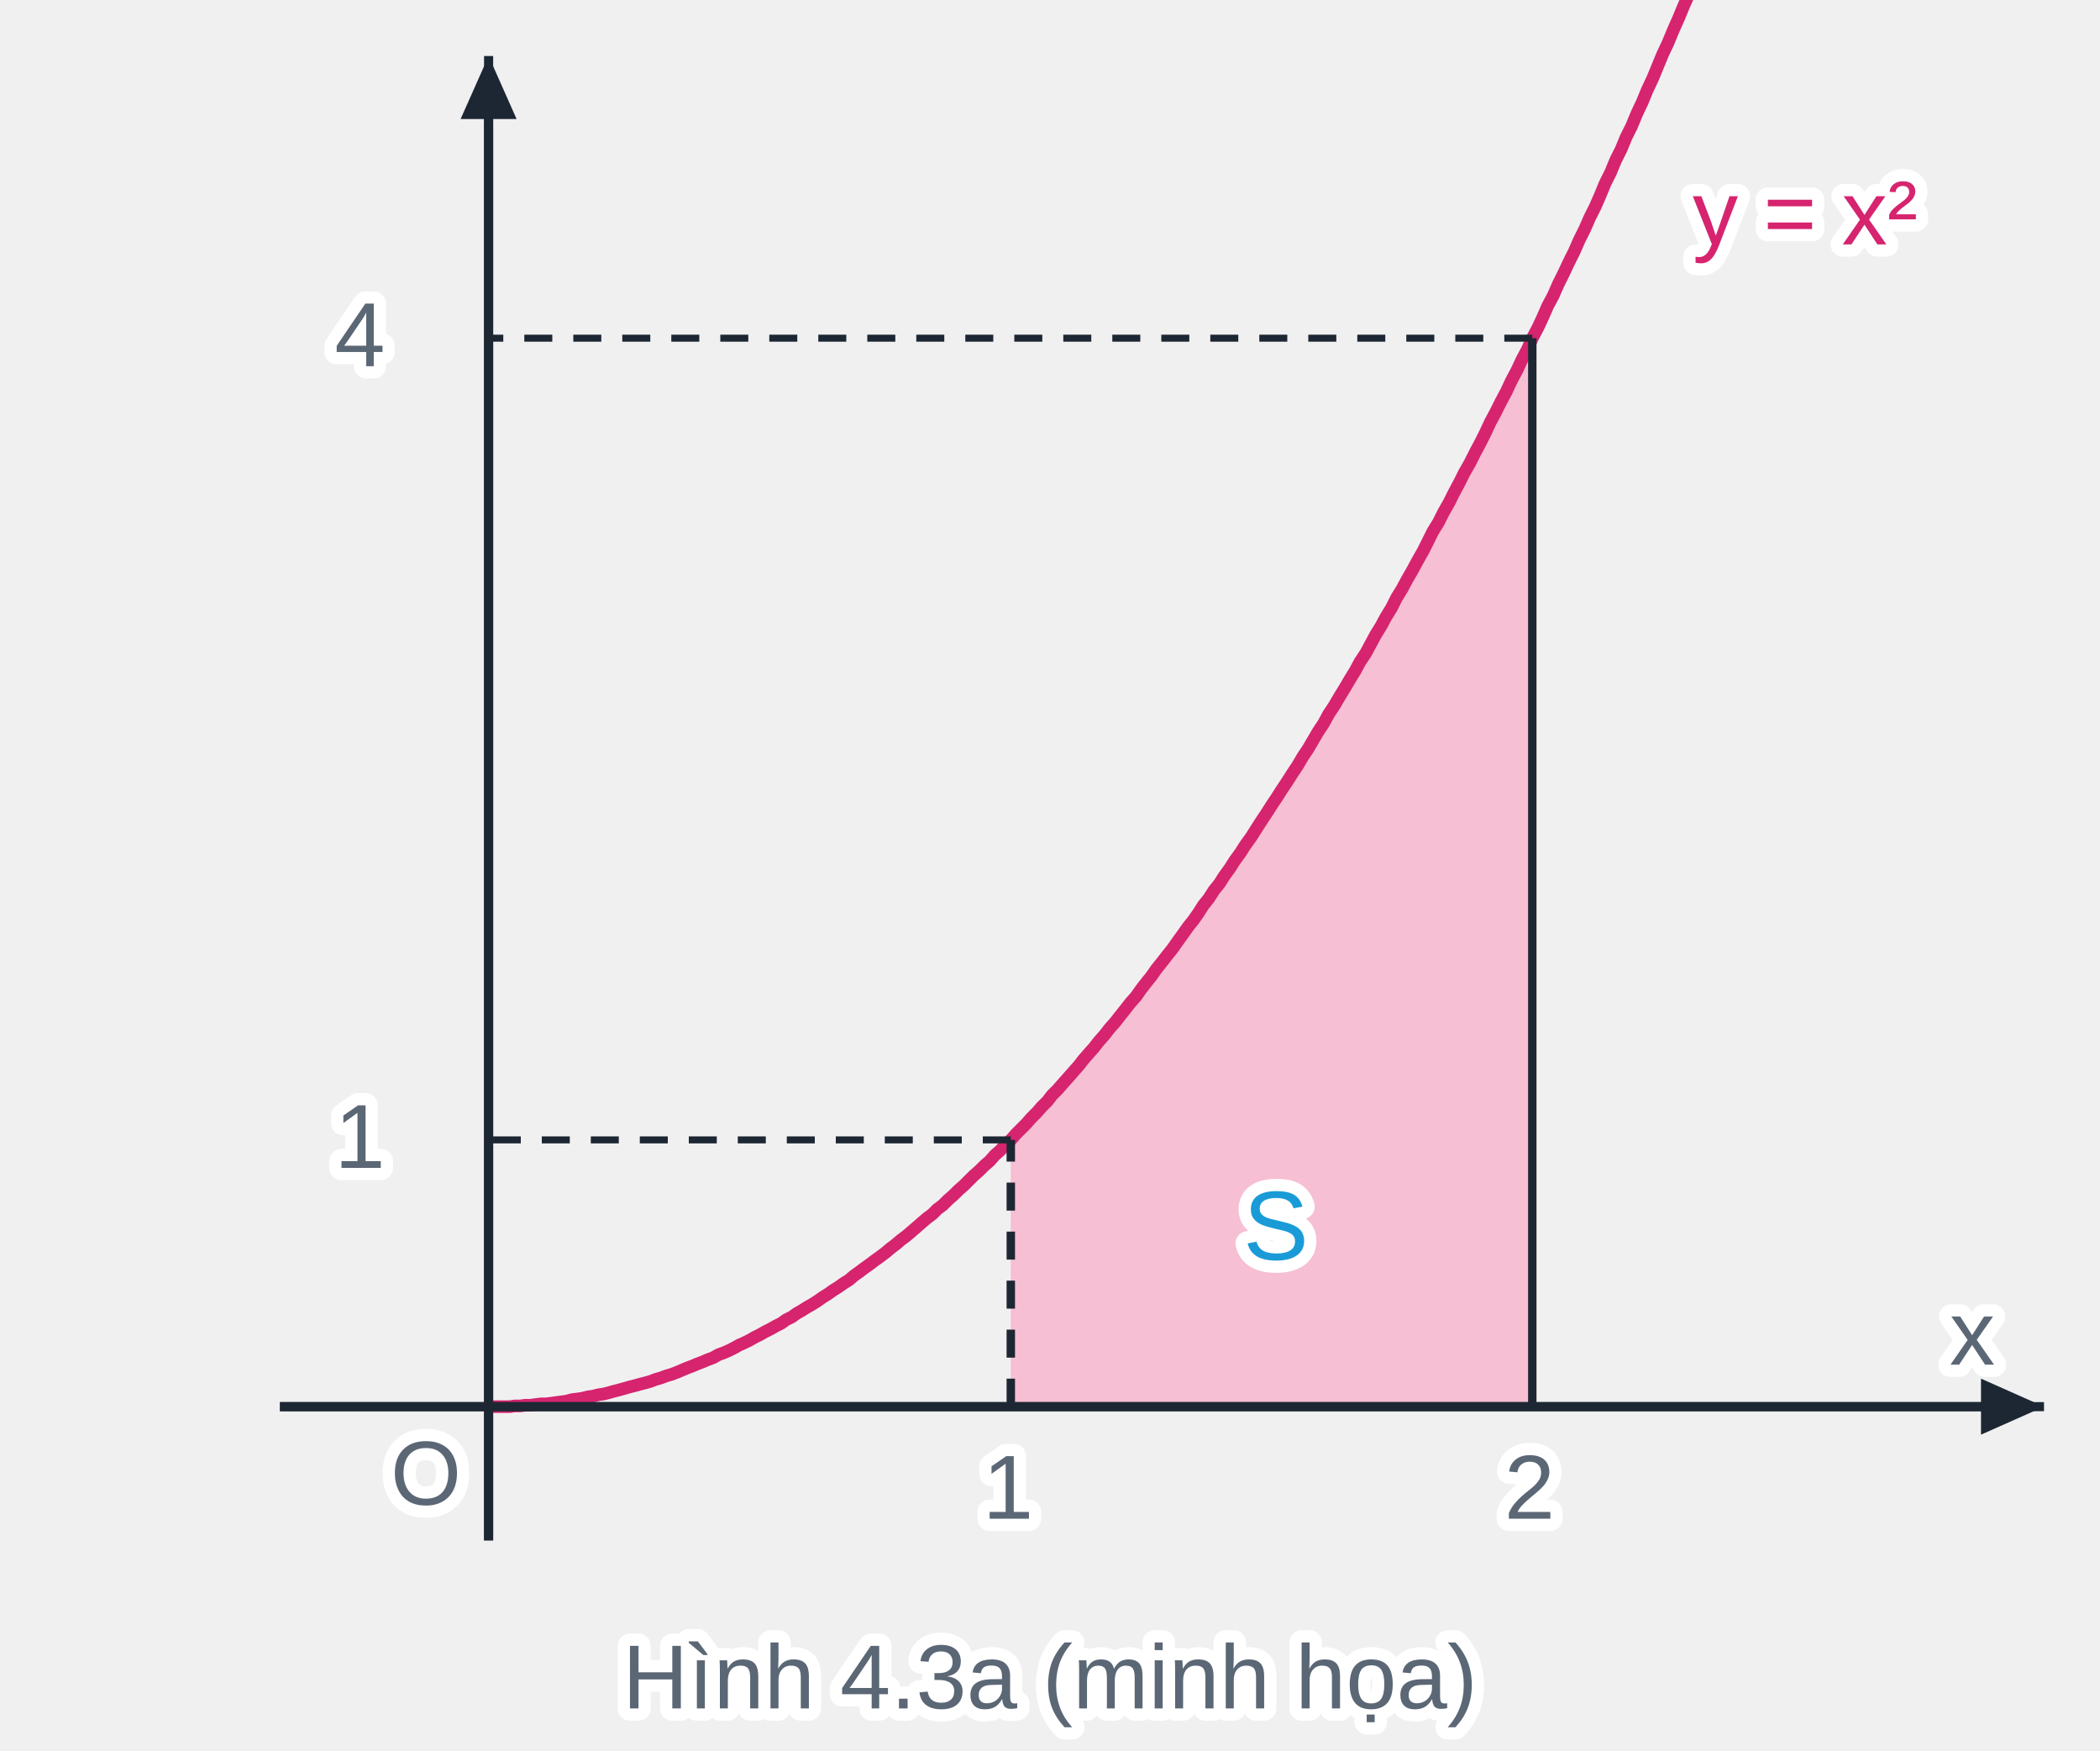
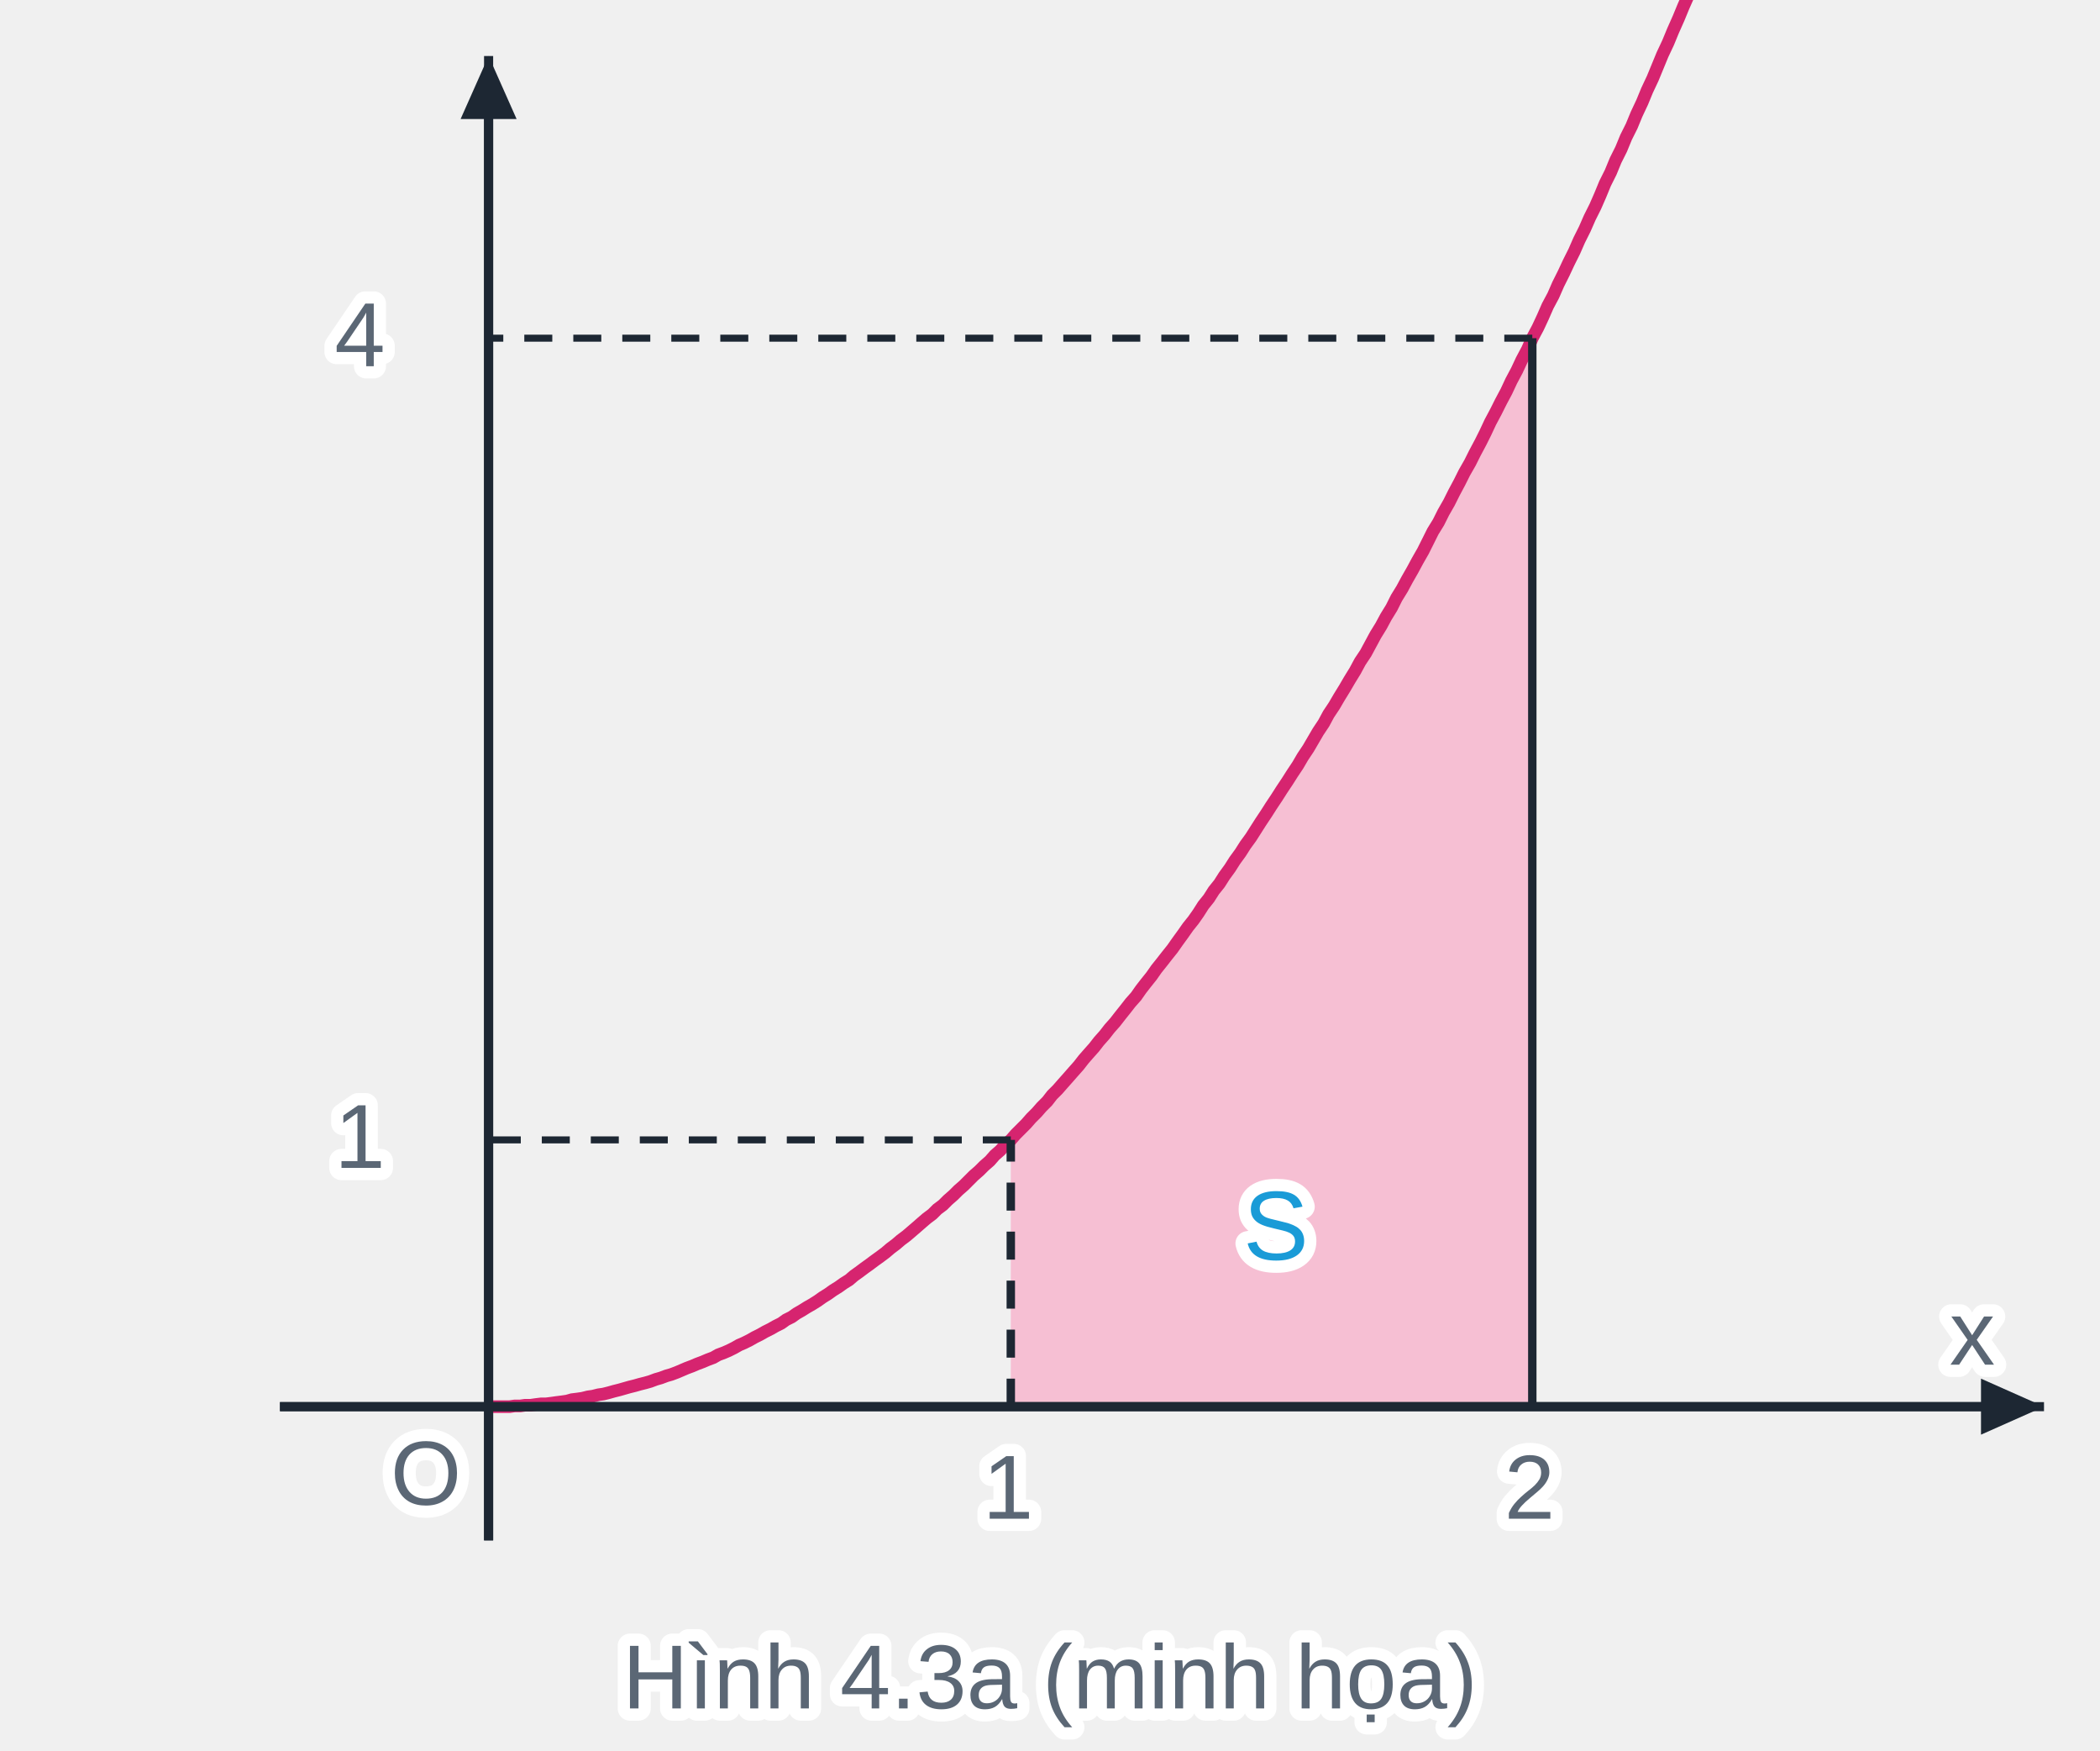
<svg xmlns="http://www.w3.org/2000/svg" viewBox="0 0 300 250" font-family="Segoe UI, Arial, sans-serif">
  <polygon points="144.4,162.8 145.9,161.2 147.3,159.7 148.8,158.1 150.3,156.4 151.8,154.8 153.3,153.1 154.8,151.3 156.3,149.6 157.8,147.8 159.3,146.0 160.8,144.1 162.3,142.3 163.7,140.4 165.2,138.4 166.7,136.5 168.2,134.5 169.7,132.4 171.2,130.4 172.7,128.3 174.2,126.2 175.7,124.0 177.2,121.8 178.7,119.6 180.1,117.4 181.6,115.1 183.1,112.8 184.6,110.5 186.1,108.1 187.6,105.7 189.1,103.3 190.6,100.8 192.1,98.3 193.6,95.8 195.1,93.3 196.5,90.7 198.0,88.1 199.5,85.4 201.0,82.8 202.5,80.1 204.0,77.3 205.5,74.6 207.0,71.8 208.5,68.9 210.0,66.1 211.5,63.2 212.9,60.3 214.4,57.4 215.9,54.4 217.4,51.4 218.9,48.3 218.9,200.9 144.4,200.9" fill="#f6b9d0" fill-opacity="0.9" stroke="None" stroke-width="1" />
  <path d="M 69.8 200.9 L 70.6 200.9 L 71.3 200.9 L 72.1 200.9 L 72.8 200.9 L 73.5 200.8 L 74.3 200.8 L 75.0 200.7 L 75.8 200.7 L 76.5 200.6 L 77.3 200.5 L 78.0 200.5 L 78.8 200.4 L 79.5 200.3 L 80.3 200.2 L 81.0 200.1 L 81.7 199.9 L 82.5 199.8 L 83.2 199.7 L 84.0 199.5 L 84.7 199.4 L 85.5 199.2 L 86.2 199.1 L 87.0 198.9 L 87.7 198.7 L 88.5 198.5 L 89.2 198.3 L 89.9 198.1 L 90.7 197.9 L 91.4 197.7 L 92.2 197.5 L 92.9 197.3 L 93.7 197.0 L 94.4 196.8 L 95.2 196.5 L 95.9 196.3 L 96.7 196.0 L 97.4 195.7 L 98.1 195.4 L 98.9 195.1 L 99.6 194.8 L 100.4 194.5 L 101.1 194.2 L 101.9 193.9 L 102.6 193.5 L 103.4 193.2 L 104.1 192.9 L 104.9 192.5 L 105.6 192.1 L 106.3 191.8 L 107.1 191.4 L 107.8 191.0 L 108.6 190.6 L 109.3 190.2 L 110.1 189.8 L 110.8 189.4 L 111.6 189.0 L 112.3 188.5 L 113.1 188.1 L 113.8 187.6 L 114.5 187.2 L 115.3 186.7 L 116.0 186.3 L 116.8 185.8 L 117.5 185.3 L 118.3 184.8 L 119.0 184.3 L 119.8 183.8 L 120.5 183.3 L 121.3 182.8 L 122.0 182.2 L 122.7 181.7 L 123.5 181.1 L 124.2 180.6 L 125.0 180.0 L 125.7 179.5 L 126.5 178.9 L 127.2 178.3 L 128.0 177.7 L 128.7 177.1 L 129.5 176.5 L 130.2 175.9 L 130.9 175.3 L 131.7 174.6 L 132.4 174.0 L 133.2 173.4 L 133.9 172.7 L 134.7 172.1 L 135.4 171.4 L 136.2 170.7 L 136.9 170.0 L 137.7 169.3 L 138.4 168.6 L 139.1 167.9 L 139.9 167.2 L 140.6 166.5 L 141.4 165.8 L 142.1 165.0 L 142.9 164.3 L 143.6 163.5 L 144.4 162.8 L 145.1 162.0 L 145.9 161.2 L 146.6 160.5 L 147.3 159.7 L 148.1 158.9 L 148.8 158.1 L 149.6 157.3 L 150.3 156.4 L 151.1 155.6 L 151.8 154.8 L 152.6 153.9 L 153.3 153.1 L 154.1 152.2 L 154.8 151.3 L 155.5 150.5 L 156.3 149.6 L 157.0 148.7 L 157.8 147.8 L 158.5 146.9 L 159.3 146.0 L 160.0 145.1 L 160.8 144.1 L 161.5 143.2 L 162.3 142.3 L 163.0 141.3 L 163.7 140.4 L 164.5 139.4 L 165.2 138.4 L 166.0 137.4 L 166.7 136.5 L 167.5 135.5 L 168.2 134.5 L 169.0 133.4 L 169.7 132.4 L 170.5 131.4 L 171.2 130.4 L 171.9 129.3 L 172.7 128.3 L 173.4 127.2 L 174.2 126.2 L 174.9 125.1 L 175.7 124.0 L 176.4 122.9 L 177.2 121.8 L 177.9 120.7 L 178.7 119.6 L 179.4 118.5 L 180.1 117.4 L 180.9 116.2 L 181.6 115.1 L 182.4 113.9 L 183.1 112.8 L 183.9 111.6 L 184.6 110.5 L 185.4 109.3 L 186.1 108.1 L 186.9 106.9 L 187.6 105.7 L 188.3 104.5 L 189.1 103.3 L 189.8 102.0 L 190.6 100.8 L 191.3 99.6 L 192.1 98.3 L 192.8 97.1 L 193.6 95.8 L 194.3 94.5 L 195.1 93.3 L 195.8 92.0 L 196.5 90.7 L 197.3 89.4 L 198.0 88.1 L 198.8 86.8 L 199.5 85.4 L 200.3 84.1 L 201.0 82.8 L 201.8 81.4 L 202.5 80.1 L 203.3 78.7 L 204.0 77.3 L 204.7 75.9 L 205.5 74.6 L 206.2 73.2 L 207.0 71.8 L 207.7 70.4 L 208.5 68.9 L 209.2 67.5 L 210.0 66.1 L 210.7 64.7 L 211.5 63.2 L 212.2 61.8 L 212.9 60.3 L 213.7 58.8 L 214.4 57.4 L 215.2 55.9 L 215.9 54.4 L 216.7 52.9 L 217.4 51.4 L 218.2 49.9 L 218.9 48.3 L 219.7 46.8 L 220.4 45.3 L 221.1 43.7 L 221.9 42.2 L 222.6 40.6 L 223.4 39.0 L 224.1 37.5 L 224.9 35.9 L 225.6 34.3 L 226.4 32.7 L 227.1 31.1 L 227.9 29.5 L 228.6 27.9 L 229.3 26.2 L 230.1 24.6 L 230.8 22.9 L 231.6 21.3 L 232.3 19.6 L 233.1 18.0 L 233.8 16.3 L 234.6 14.6 L 235.3 12.9 L 236.1 11.2 L 236.8 9.5 L 237.5 7.8 L 238.3 6.1 L 239.0 4.4 L 239.8 2.6 L 240.5 0.9 L 241.3 -0.9 L 242.0 -2.6 L 242.8 -4.4 L 243.5 -6.2 L 244.3 -8.0 L 245.0 -9.7 L 245.7 -11.5 L 246.5 -13.3 L 247.2 -15.2 L 248.0 -17.0 L 248.7 -18.8 L 249.5 -20.6 L 250.2 -22.5 L 251.0 -24.3 L 251.7 -26.2 L 252.5 -28.1 L 253.2 -29.9 L 253.9 -31.8 L 254.7 -33.7 L 255.4 -35.6 L 256.2 -37.5 L 256.9 -39.4 L 257.7 -41.3 L 258.4 -43.3 L 259.2 -45.2 L 259.9 -47.1 L 260.7 -49.1 L 261.4 -51.0 L 262.1 -53.0 L 262.9 -55.0 L 263.6 -57.0" fill="none" stroke="#d6246f" stroke-width="1.8" />
  <line x1="144.4" y1="200.9" x2="144.4" y2="162.8" stroke="#1d2733" stroke-width="1.2" stroke-dasharray="4 3" />
  <line x1="218.9" y1="200.9" x2="218.9" y2="48.3" stroke="#1d2733" stroke-width="1.2" />
  <line x1="144.4" y1="162.8" x2="69.8" y2="162.8" stroke="#1d2733" stroke-width="1.0" stroke-dasharray="4 3" />
  <line x1="218.9" y1="48.3" x2="69.8" y2="48.3" stroke="#1d2733" stroke-width="1.0" stroke-dasharray="4 3" />
  <line x1="40.0" y1="200.9" x2="286.0" y2="200.9" stroke="#1d2733" stroke-width="1.3" />
  <line x1="40.0" y1="200.9" x2="292.0" y2="200.9" stroke="#1d2733" stroke-width="1.3" />
  <polygon points="292.0,200.9 283.0,204.9 283.0,196.9" fill="#1d2733" />
  <line x1="69.8" y1="220.0" x2="69.8" y2="14.0" stroke="#1d2733" stroke-width="1.3" />
  <line x1="69.8" y1="220.0" x2="69.8" y2="8.0" stroke="#1d2733" stroke-width="1.3" />
  <polygon points="69.8,8.0 73.8,17.0 65.8,17.0" fill="#1d2733" />
  <text x="140.4" y="216.9" font-size="13" fill="#5b6775" stroke="#ffffff" stroke-width="3.5" paint-order="stroke" stroke-linejoin="round">1</text>
  <text x="214.9" y="216.9" font-size="13" fill="#5b6775" stroke="#ffffff" stroke-width="3.5" paint-order="stroke" stroke-linejoin="round">2</text>
  <text x="47.8" y="166.8" font-size="13" fill="#5b6775" stroke="#ffffff" stroke-width="3.5" paint-order="stroke" stroke-linejoin="round">1</text>
  <text x="47.8" y="52.3" font-size="13" fill="#5b6775" stroke="#ffffff" stroke-width="3.5" paint-order="stroke" stroke-linejoin="round">4</text>
  <text x="55.8" y="214.9" font-size="13" fill="#5b6775" stroke="#ffffff" stroke-width="3.5" paint-order="stroke" stroke-linejoin="round">O</text>
-   <text x="241.8" y="34.9" font-size="13" fill="#d6246f" stroke="#ffffff" stroke-width="3.5" paint-order="stroke" stroke-linejoin="round">y = x²</text>
  <text x="177.6" y="179.9" font-size="14" fill="#1a9bd7" stroke="#ffffff" stroke-width="3.5" paint-order="stroke" stroke-linejoin="round">S</text>
  <text x="278.5" y="194.9" font-size="13" fill="#5b6775" stroke="#ffffff" stroke-width="3.5" paint-order="stroke" stroke-linejoin="round">x</text>
  <text x="150.0" y="244.0" font-size="13" text-anchor="middle" fill="#5b6775" stroke="#ffffff" stroke-width="3.5" paint-order="stroke" stroke-linejoin="round">Hình 4.3a (minh họa)</text>
</svg>
